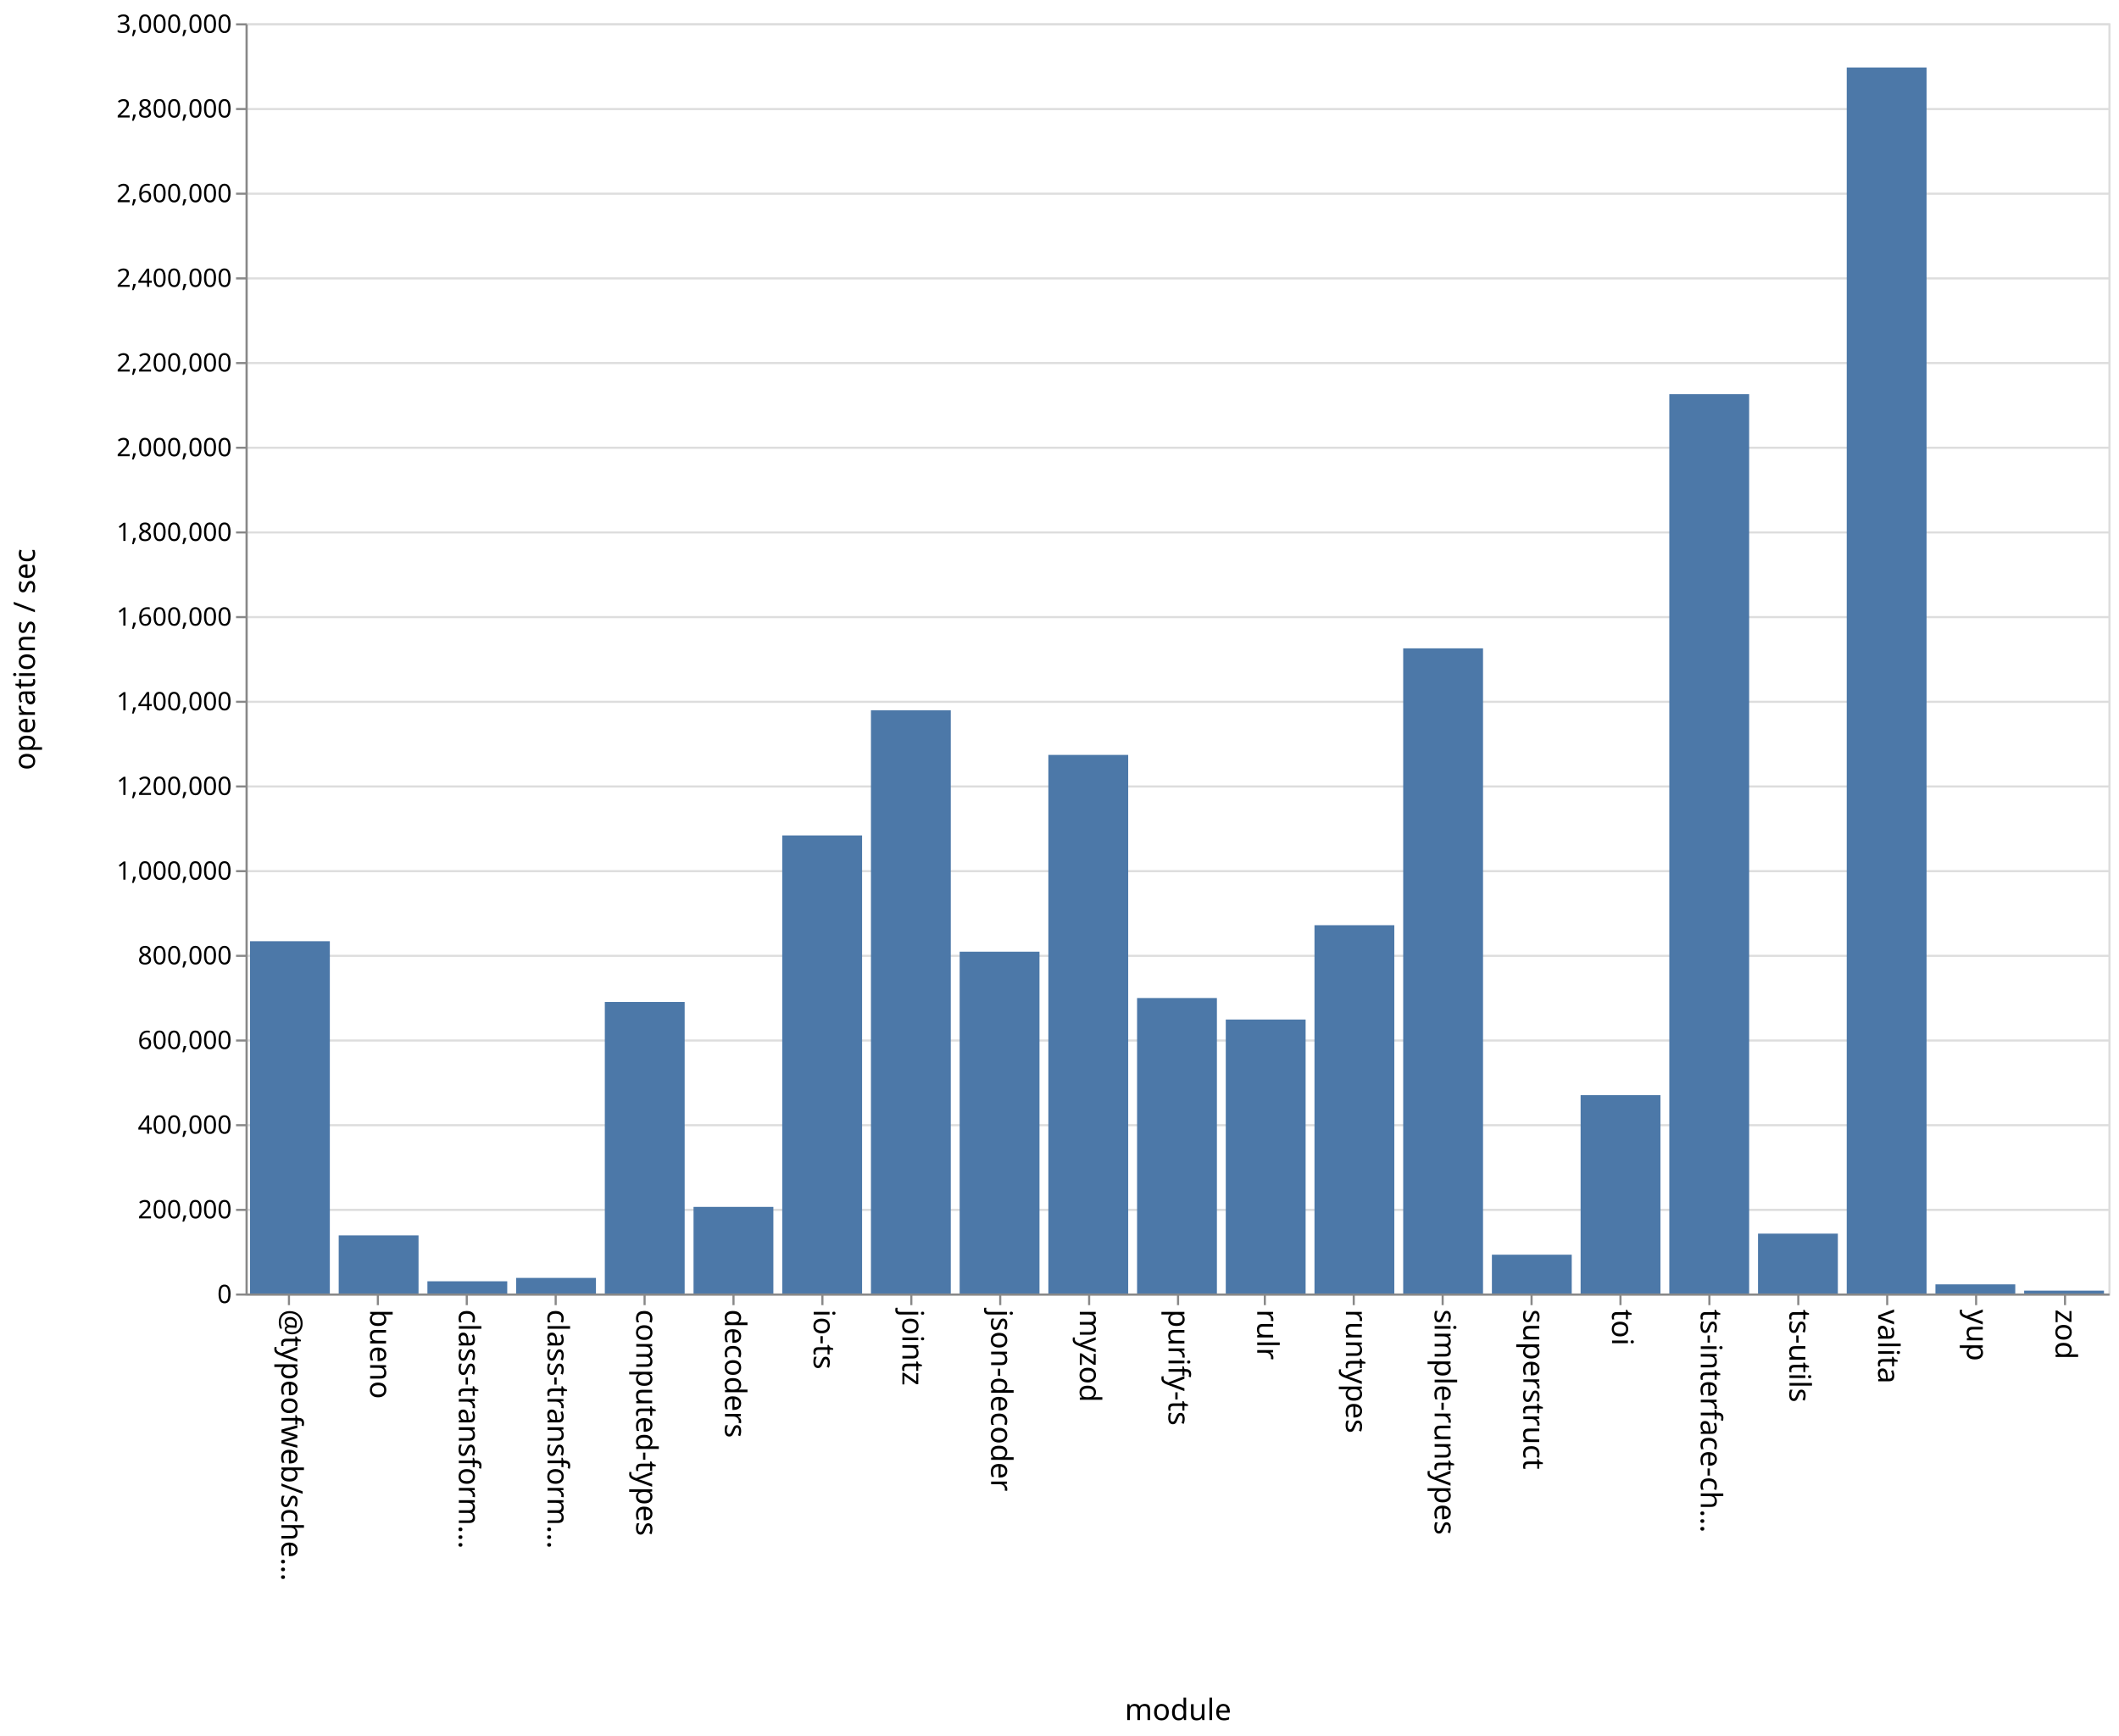
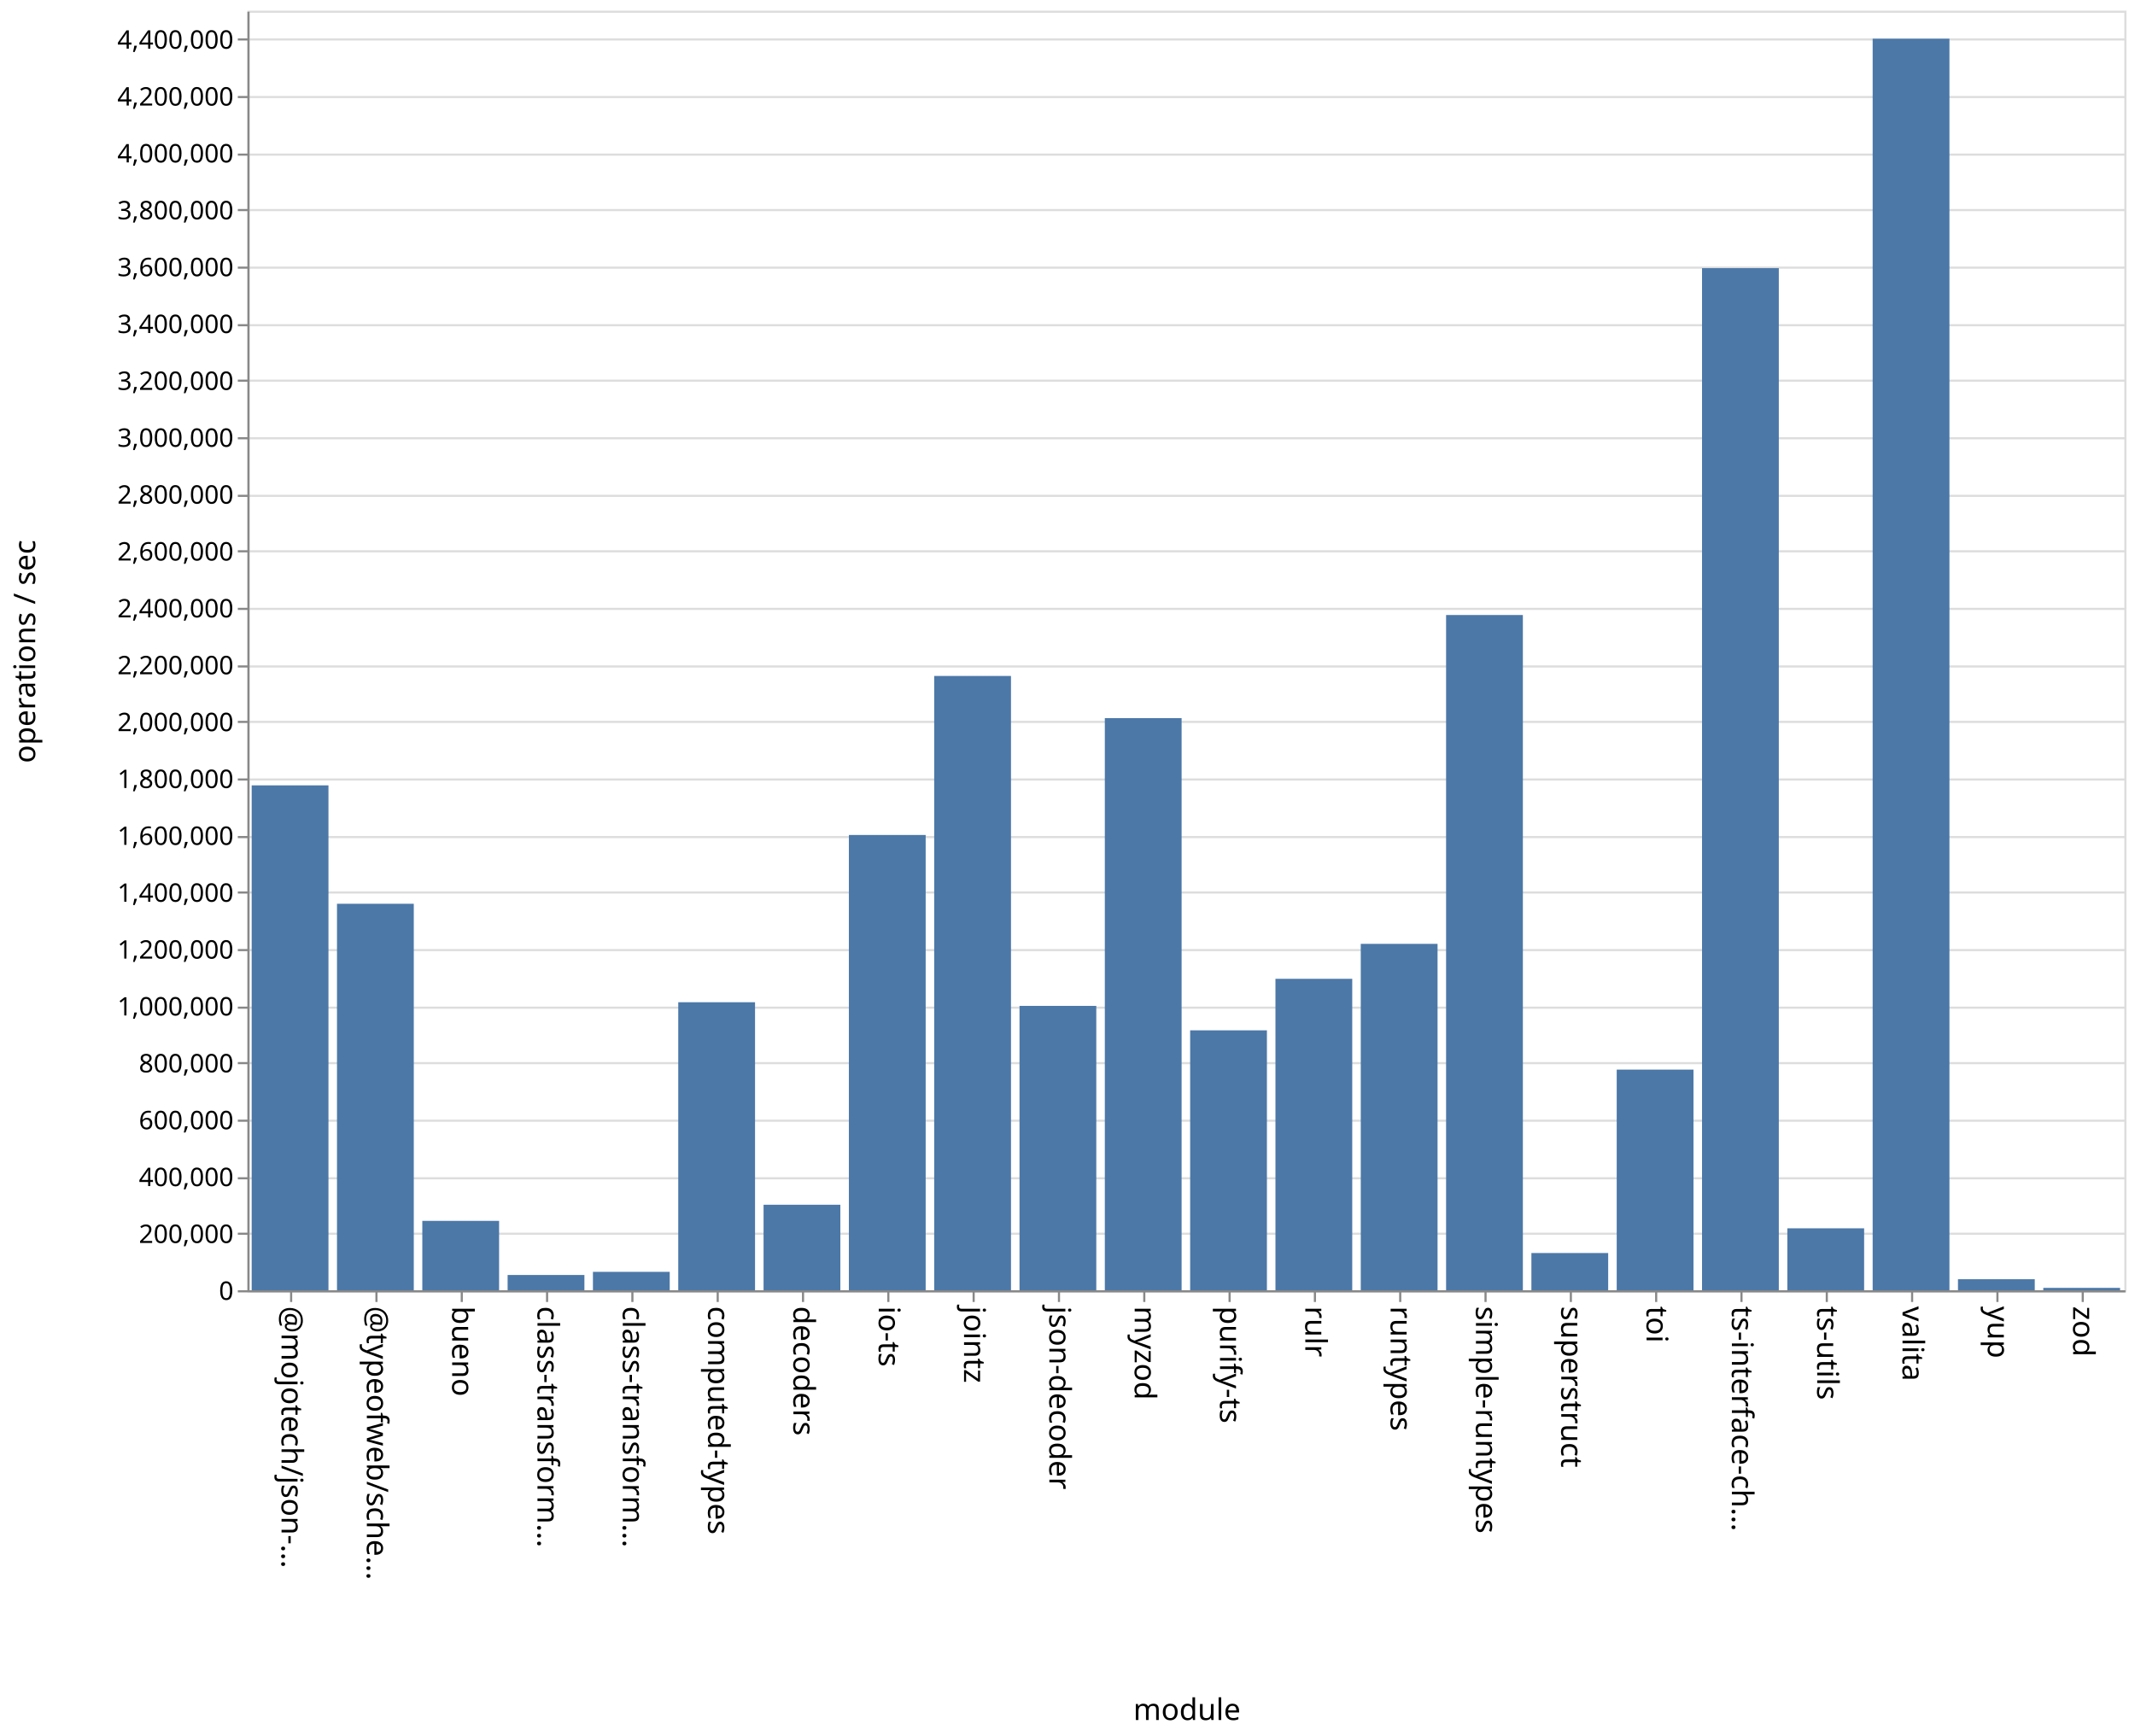
- <svg xmlns="http://www.w3.org/2000/svg" class="marks" width="1001" height="820">
-   <path fill="#fff" d="M0 0h1001v820H0z" />
+ <svg xmlns="http://www.w3.org/2000/svg" class="marks" width="1001" height="814">
+   <path fill="#fff" d="M0 0h1001v814H0z" />
  <g class="mark-group role-frame root" aria-roledescription="group mark container" fill="none" stroke-miterlimit="10">
-     <path class="background" aria-hidden="true" d="M116.5 11.5h880v600h-880z" stroke="#ddd" />
-     <g class="mark-group role-axis" aria-roledescription="axis" aria-label="Y-axis for a linear scale with values from 0 to 3,000,000">
-       <path class="background" aria-hidden="true" d="M116.5 11.5z" pointer-events="none" />
+     <path class="background" aria-hidden="true" d="M116.5 5.5h880v600h-880z" stroke="#ddd" />
+     <g class="mark-group role-axis" aria-roledescription="axis" aria-label="Y-axis for a linear scale with values from 0 to 4,500,000">
+       <path class="background" aria-hidden="true" d="M116.5 5.5z" pointer-events="none" />
      <g class="mark-rule role-axis-grid" pointer-events="none" stroke="#ddd">
-         <path d="M116.5 611.5h880M116.5 571.5h880M116.5 531.5h880M116.5 491.5h880M116.5 451.5h880M116.5 411.5h880M116.5 371.5h880M116.5 331.5h880M116.5 291.5h880M116.5 251.5h880M116.5 211.5h880M116.5 171.5h880M116.5 131.5h880M116.5 91.5h880M116.5 51.5h880M116.5 11.5h880" />
+         <path d="M116.5 605.5h880M116.5 578.5h880M116.5 552.5h880M116.5 525.5h880M116.5 498.5h880M116.5 472.5h880M116.5 445.5h880M116.5 418.5h880M116.5 392.5h880M116.5 365.5h880M116.5 338.5h880M116.5 312.5h880M116.5 285.5h880M116.5 258.5h880M116.5 232.5h880M116.5 205.5h880M116.5 178.5h880M116.5 152.5h880M116.5 125.5h880M116.5 98.5h880M116.5 72.5h880M116.5 45.5h880M116.5 18.5h880" />
      </g>
    </g>
-     <g class="mark-group role-axis" aria-roledescription="axis" aria-label="X-axis titled 'module' for a discrete scale with 21 values: @typeofweb/schema, bueno, class-transformer-validator-async, class-transformer-validator-sync, computed-types, ending with zod">
-       <path class="background" aria-hidden="true" d="M116.5 611.5z" pointer-events="none" />
+     <g class="mark-group role-axis" aria-roledescription="axis" aria-label="X-axis titled 'module' for a discrete scale with 22 values: @mojotech/json-type-validation, @typeofweb/schema, bueno, class-transformer-validator-async, class-transformer-validator-sync, ending with zod">
+       <path class="background" aria-hidden="true" d="M116.5 605.5z" pointer-events="none" />
      <g class="mark-rule role-axis-tick" pointer-events="none" stroke="#888">
-         <path d="M136.5 611.5v5M178.5 611.5v5M220.5 611.5v5M262.5 611.5v5M304.5 611.5v5M346.5 611.5v5M388.5 611.5v5M430.5 611.5v5M472.5 611.5v5M514.5 611.5v5M556.5 611.5v5M597.5 611.5v5M639.5 611.5v5M681.5 611.5v5M723.5 611.5v5M765.5 611.5v5M807.5 611.5v5M849.5 611.5v5M891.5 611.5v5M933.5 611.5v5M975.5 611.5v5" />
+         <path d="M136.5 605.5v5M176.5 605.5v5M216.5 605.5v5M256.5 605.5v5M296.5 605.5v5M336.5 605.5v5M376.5 605.5v5M416.5 605.5v5M456.5 605.5v5M496.5 605.5v5M536.5 605.5v5M576.5 605.5v5M616.5 605.5v5M656.5 605.5v5M696.5 605.5v5M736.5 605.5v5M776.5 605.5v5M816.5 605.5v5M856.5 605.5v5M896.5 605.5v5M936.5 605.5v5M976.5 605.5v5" />
      </g>
      <g class="mark-text role-axis-label" pointer-events="none" font-family="sans-serif" font-size="14" fill="#000">
-         <text transform="rotate(90 -242.774 375.726)">@typeofweb/sche…</text>
-         <text transform="rotate(90 -221.821 396.679)">bueno</text>
-         <text transform="rotate(90 -200.869 417.631)">class-transform…</text>
-         <text transform="rotate(90 -179.917 438.583)">class-transform…</text>
-         <text transform="rotate(90 -158.964 459.536)">computed-types</text>
-         <text transform="rotate(90 -138.012 480.488)">decoders</text>
-         <text transform="rotate(90 -117.06 501.44)">io-ts</text>
-         <text transform="rotate(90 -96.107 522.393)">jointz</text>
-         <text transform="rotate(90 -75.155 543.345)">json-decoder</text>
-         <text transform="rotate(90 -54.202 564.298)">myzod</text>
-         <text transform="rotate(90 -33.25 585.25)">purify-ts</text>
-         <text transform="rotate(90 -12.298 606.202)">rulr</text>
-         <text transform="rotate(90 8.655 627.155)">runtypes</text>
-         <text transform="rotate(90 29.607 648.107)">simple-runtypes</text>
-         <text transform="rotate(90 50.56 669.06)">superstruct</text>
-         <text transform="rotate(90 71.512 690.012)">toi</text>
-         <text transform="rotate(90 92.464 710.964)">ts-interface-ch…</text>
-         <text transform="rotate(90 113.417 731.917)">ts-utils</text>
-         <text transform="rotate(90 134.369 752.869)">valita</text>
-         <text transform="rotate(90 155.321 773.821)">yup</text>
-         <text transform="rotate(90 176.274 794.774)">zod</text>
+         <text transform="rotate(90 -240.25 372.25)">@mojotech/json-…</text>
+         <text transform="rotate(90 -220.25 392.25)">@typeofweb/sche…</text>
+         <text transform="rotate(90 -200.25 412.25)">bueno</text>
+         <text transform="rotate(90 -180.25 432.25)">class-transform…</text>
+         <text transform="rotate(90 -160.25 452.25)">class-transform…</text>
+         <text transform="rotate(90 -140.25 472.25)">computed-types</text>
+         <text transform="rotate(90 -120.25 492.25)">decoders</text>
+         <text transform="rotate(90 -100.25 512.25)">io-ts</text>
+         <text transform="rotate(90 -80.25 532.25)">jointz</text>
+         <text transform="rotate(90 -60.25 552.25)">json-decoder</text>
+         <text transform="rotate(90 -40.25 572.25)">myzod</text>
+         <text transform="rotate(90 -20.25 592.25)">purify-ts</text>
+         <text transform="rotate(90 -.25 612.25)">rulr</text>
+         <text transform="rotate(90 19.75 632.25)">runtypes</text>
+         <text transform="rotate(90 39.75 652.25)">simple-runtypes</text>
+         <text transform="rotate(90 59.75 672.25)">superstruct</text>
+         <text transform="rotate(90 79.75 692.25)">toi</text>
+         <text transform="rotate(90 99.75 712.25)">ts-interface-ch…</text>
+         <text transform="rotate(90 119.75 732.25)">ts-utils</text>
+         <text transform="rotate(90 139.75 752.25)">valita</text>
+         <text transform="rotate(90 159.75 772.25)">yup</text>
+         <text transform="rotate(90 179.75 792.25)">zod</text>
      </g>
-       <path stroke="#888" d="M116.5 611.5h880" class="mark-rule role-axis-domain" pointer-events="none" />
-       <text text-anchor="middle" transform="translate(556.5 812.5)" font-family="sans-serif" font-size="14" fill="#000" class="mark-text role-axis-title" pointer-events="none">module</text>
+       <path stroke="#888" d="M116.5 605.5h880" class="mark-rule role-axis-domain" pointer-events="none" />
+       <text text-anchor="middle" transform="translate(556.5 806.5)" font-family="sans-serif" font-size="14" fill="#000" class="mark-text role-axis-title" pointer-events="none">module</text>
    </g>
-     <g class="mark-group role-axis" aria-roledescription="axis" aria-label="Y-axis titled 'operations / sec' for a linear scale with values from 0 to 3,000,000">
-       <path class="background" aria-hidden="true" d="M116.5 11.5z" pointer-events="none" />
+     <g class="mark-group role-axis" aria-roledescription="axis" aria-label="Y-axis titled 'operations / sec' for a linear scale with values from 0 to 4,500,000">
+       <path class="background" aria-hidden="true" d="M116.5 5.5z" pointer-events="none" />
      <g class="mark-rule role-axis-tick" pointer-events="none" stroke="#888">
-         <path d="M116.5 611.5h-5M116.5 571.5h-5M116.5 531.5h-5M116.5 491.5h-5M116.5 451.5h-5M116.5 411.5h-5M116.5 371.5h-5M116.5 331.5h-5M116.5 291.5h-5M116.5 251.5h-5M116.5 211.5h-5M116.5 171.5h-5M116.5 131.5h-5M116.5 91.5h-5M116.5 51.5h-5M116.5 11.5h-5" />
+         <path d="M116.5 605.5h-5M116.5 578.5h-5M116.5 552.5h-5M116.5 525.5h-5M116.5 498.5h-5M116.5 472.5h-5M116.5 445.5h-5M116.5 418.5h-5M116.5 392.5h-5M116.5 365.5h-5M116.5 338.5h-5M116.5 312.5h-5M116.5 285.5h-5M116.5 258.5h-5M116.5 232.5h-5M116.5 205.5h-5M116.5 178.5h-5M116.5 152.5h-5M116.5 125.5h-5M116.5 98.5h-5M116.5 72.5h-5M116.5 45.5h-5M116.5 18.5h-5" />
      </g>
      <g class="mark-text role-axis-label" pointer-events="none" text-anchor="end" font-family="sans-serif" font-size="12" fill="#000">
-         <text transform="translate(109.5 615.5)">0</text>
-         <text transform="translate(109.5 575.5)">200,000</text>
-         <text transform="translate(109.5 535.5)">400,000</text>
-         <text transform="translate(109.5 495.5)">600,000</text>
-         <text transform="translate(109.5 455.5)">800,000</text>
-         <text transform="translate(109.5 415.5)">1,000,000</text>
-         <text transform="translate(109.5 375.5)">1,200,000</text>
-         <text transform="translate(109.5 335.5)">1,400,000</text>
-         <text transform="translate(109.5 295.5)">1,600,000</text>
-         <text transform="translate(109.5 255.5)">1,800,000</text>
-         <text transform="translate(109.5 215.5)">2,000,000</text>
-         <text transform="translate(109.5 175.5)">2,200,000</text>
-         <text transform="translate(109.5 135.5)">2,400,000</text>
-         <text transform="translate(109.5 95.5)">2,600,000</text>
-         <text transform="translate(109.5 55.5)">2,800,000</text>
-         <text transform="translate(109.5 15.5)">3,000,000</text>
+         <text transform="translate(109.5 609.5)">0</text>
+         <text transform="translate(109.5 582.833)">200,000</text>
+         <text transform="translate(109.5 556.167)">400,000</text>
+         <text transform="translate(109.5 529.5)">600,000</text>
+         <text transform="translate(109.5 502.833)">800,000</text>
+         <text transform="translate(109.5 476.167)">1,000,000</text>
+         <text transform="translate(109.5 449.5)">1,200,000</text>
+         <text transform="translate(109.5 422.833)">1,400,000</text>
+         <text transform="translate(109.5 396.167)">1,600,000</text>
+         <text transform="translate(109.5 369.5)">1,800,000</text>
+         <text transform="translate(109.5 342.833)">2,000,000</text>
+         <text transform="translate(109.5 316.167)">2,200,000</text>
+         <text transform="translate(109.5 289.5)">2,400,000</text>
+         <text transform="translate(109.5 262.833)">2,600,000</text>
+         <text transform="translate(109.5 236.167)">2,800,000</text>
+         <text transform="translate(109.5 209.5)">3,000,000</text>
+         <text transform="translate(109.5 182.833)">3,200,000</text>
+         <text transform="translate(109.5 156.167)">3,400,000</text>
+         <text transform="translate(109.5 129.5)">3,600,000</text>
+         <text transform="translate(109.5 102.833)">3,800,000</text>
+         <text transform="translate(109.5 76.167)">4,000,000</text>
+         <text transform="translate(109.5 49.5)">4,200,000</text>
+         <text transform="translate(109.5 22.833)">4,400,000</text>
      </g>
-       <path stroke="#888" d="M116.5 611.5v-600" class="mark-rule role-axis-domain" pointer-events="none" />
-       <text text-anchor="middle" transform="rotate(-90 164 147.5)" font-family="sans-serif" font-size="14" fill="#000" class="mark-text role-axis-title" pointer-events="none">operations / sec</text>
+       <path stroke="#888" d="M116.5 605.5V5.5" class="mark-rule role-axis-domain" pointer-events="none" />
+       <text text-anchor="middle" transform="rotate(-90 161 144.5)" font-family="sans-serif" font-size="14" fill="#000" class="mark-text role-axis-title" pointer-events="none">operations / sec</text>
    </g>
    <g class="mark-rect role-mark marks" aria-roledescription="rect mark container" fill="#4c78a8">
-       <path d="M160 583.544h37.714V611H160zM201.905 605.227h37.714V611h-37.714zM243.81 603.631h37.714V611H243.81zM285.714 473.284h37.715V611h-37.715zM327.619 570.086h37.714V611H327.62zM369.524 394.628h37.714V611h-37.714zM411.429 335.498h37.714V611h-37.714zM453.333 449.552h37.715V611h-37.715zM495.238 356.587h37.714V611h-37.714zM537.143 471.431h37.714V611h-37.714zM579.048 481.584h37.714V611h-37.714zM620.952 437.033h37.715V611h-37.715zM662.857 306.249h37.714V611h-37.714zM704.762 592.672h37.714V611h-37.714zM746.667 517.305h37.714V611h-37.714zM788.571 186.204h37.715V611H788.57zM830.476 582.72h37.714V611h-37.714zM118.095 444.597h37.715V611h-37.715zM872.381 31.877h37.714V611h-37.714zM914.286 606.682H952V611h-37.714zM956.19 609.649h37.715V611H956.19z" />
+       <path d="M198 572.465h36V605h-36zM238 597.84h36V605h-36zM278 596.367h36V605h-36zM318 469.953h36V605h-36zM358 564.905h36V605h-36zM398 391.522h36V605h-36zM438 316.955h36V605h-36zM478 471.664h36V605h-36zM518 336.729h36V605h-36zM558 483.123h36V605h-36zM598 458.967h36V605h-36zM638 442.576h36V605h-36zM678 288.377h36V605h-36zM718 587.545h36V605h-36zM758 501.542h36V605h-36zM798 125.735h36V605h-36zM838 575.962h36V605h-36zM158 423.778h36V605h-36zM878 18.14h36V605h-36zM918 599.828h36V605h-36zM958 603.888h36V605h-36zM118 368.254h36V605h-36z" />
    </g>
  </g>
</svg>
